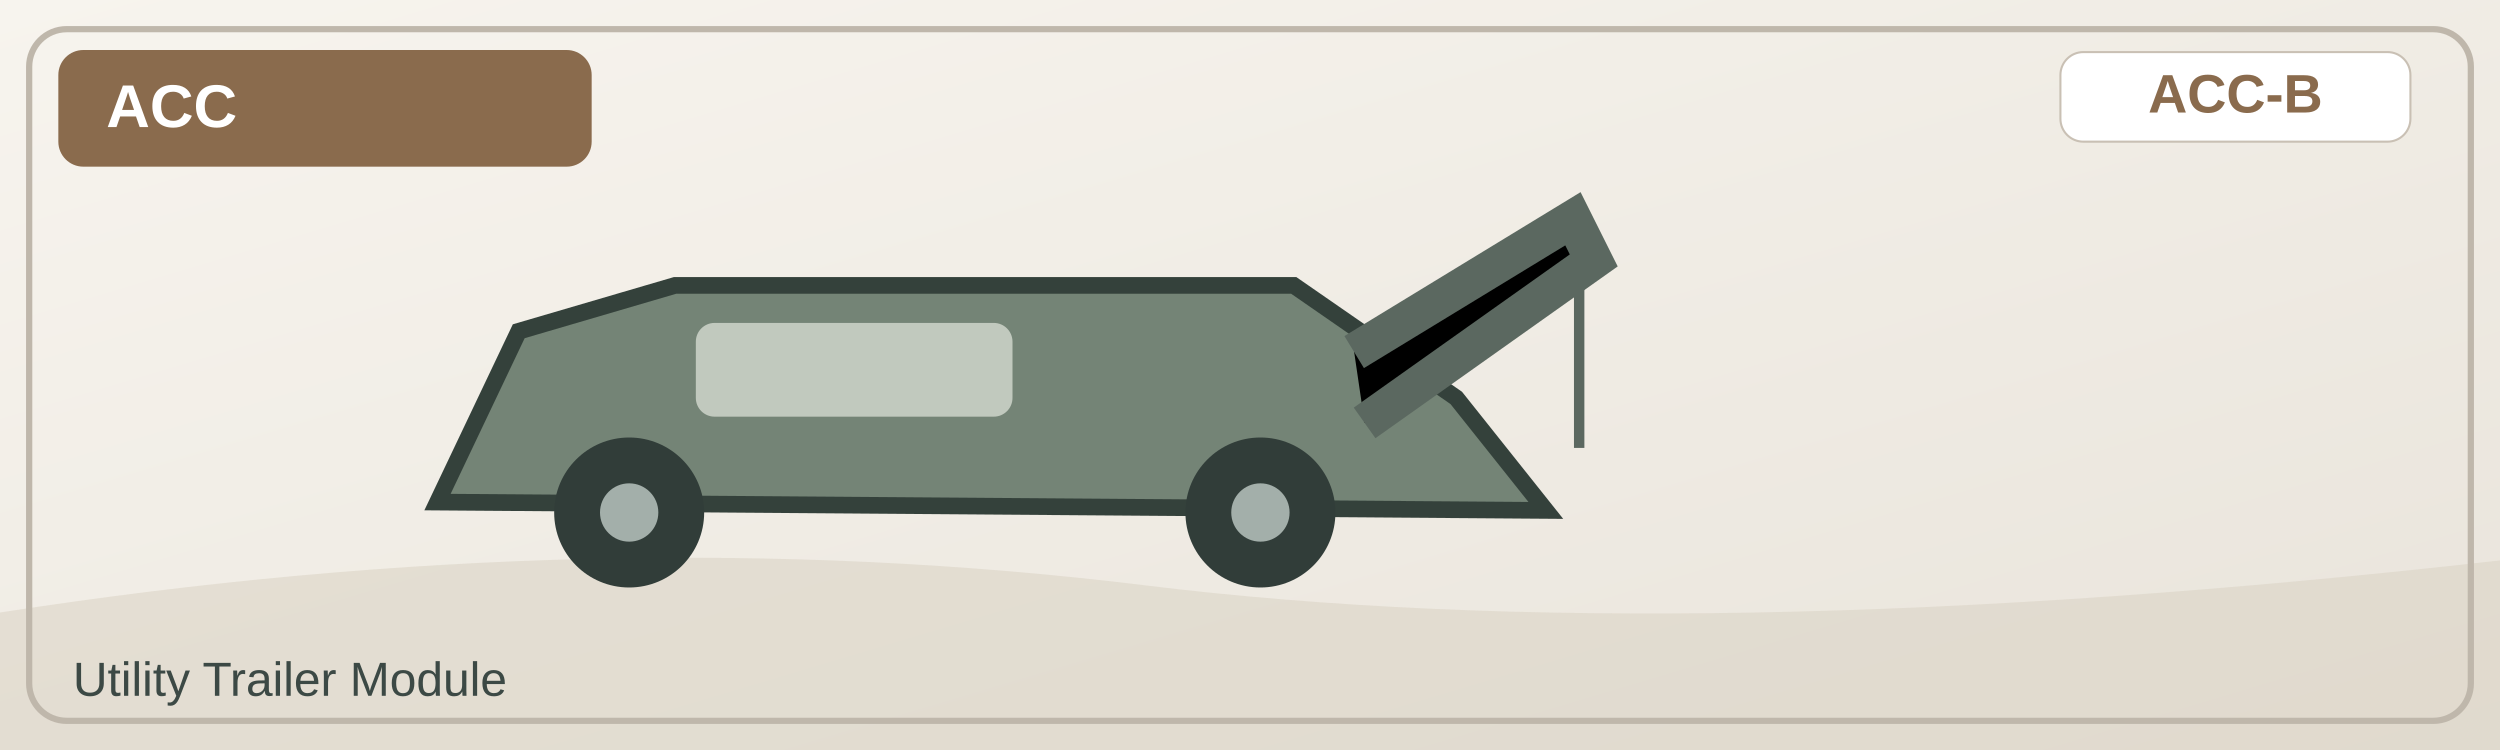
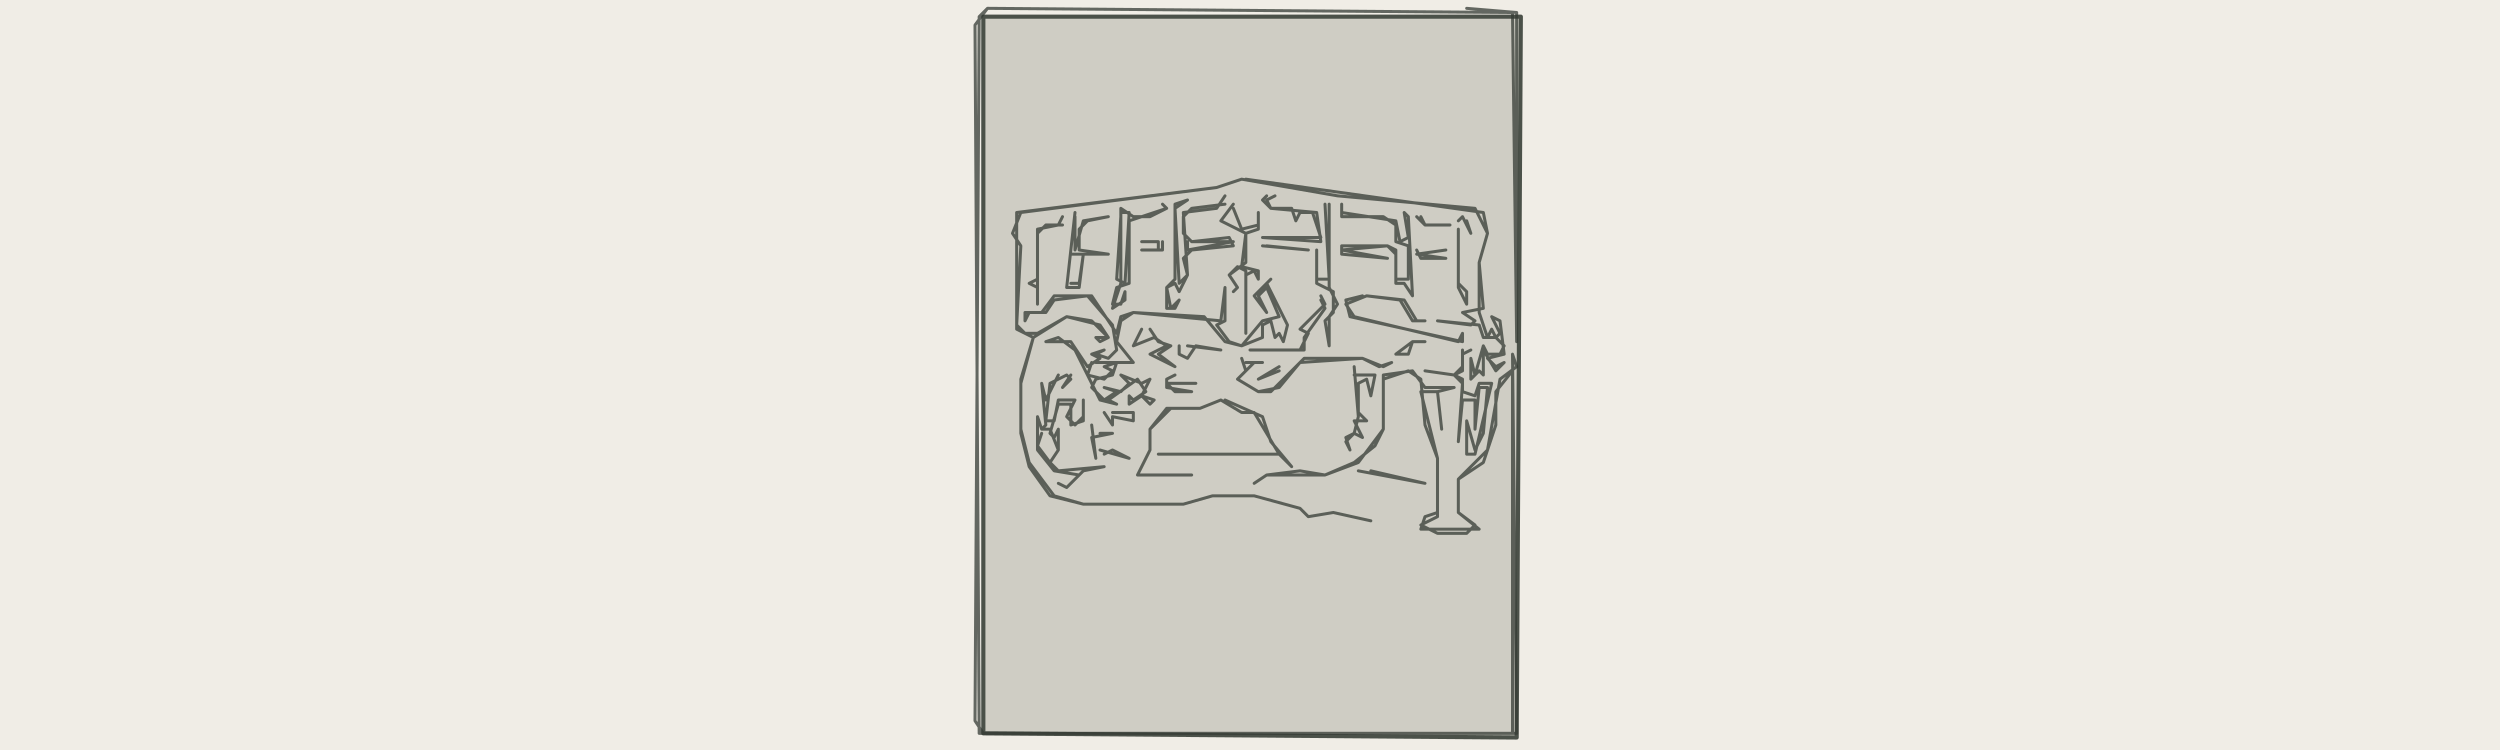
- <svg xmlns="http://www.w3.org/2000/svg" viewBox="0 0 1200 360" role="img" aria-label="Utility Trailer Module">
-   <defs>
-     <linearGradient id="bg" x2="1" y2="1">
-       <stop stop-color="#f7f4ee" />
-       <stop offset="1" stop-color="#e9e4db" />
-     </linearGradient>
-   </defs>
-   <rect width="1200" height="360" fill="url(#bg)" />
-   <path d="M0 294 Q290 249 550 281 T1200 269 V360 H0Z" fill="#d9d2c3" opacity=".55" />
-   <rect x="28" y="24" width="256" height="56" rx="12" fill="#8a6b4d" />
-   <text x="51" y="61" fill="#fff" font-family="Arial,sans-serif" font-size="29" font-weight="bold">ACC</text>
-   <rect x="989" y="25" width="168" height="43" rx="11" fill="#fff" stroke="#c9c0b4" />
-   <text x="1073" y="54" fill="#8a6b4d" text-anchor="middle" font-family="Arial,sans-serif" font-size="26" font-weight="bold">ACC-B</text>
-   <path d="M210 241 L249 159 L324 137 H621 L699 191 L742 245Z" fill="#748476" stroke="#34413b" stroke-width="8" />
-   <rect x="334" y="155" width="152" height="45" rx="9" fill="#c1c9be" />
-   <circle cx="302" cy="246" r="36" fill="#313d39" />
-   <circle cx="605" cy="246" r="36" fill="#313d39" />
-   <circle cx="302" cy="246" r="14" fill="#a3afaa" />
-   <circle cx="605" cy="246" r="14" fill="#a3afaa" />
-   <path d="M650 169 L755 105 L765 125 L655 203" stroke="#5b6860" stroke-width="18" />
-   <path d="M758 118 V215" stroke="#5b6860" stroke-width="5" />
-   <text x="35" y="334" font-family="Arial,sans-serif" fill="#3c4945" font-size="23">Utility Trailer Module</text>
-   <rect x="14" y="14" width="1172" height="332" rx="18" fill="none" stroke="#bfb7ab" stroke-width="3" />
+ <svg xmlns="http://www.w3.org/2000/svg" viewBox="0 0 1200 360" role="img" aria-label="SEA Game ACC-B illustration">
+   <rect width="1200" height="360" fill="#f0ede6" />
+   <g>
+     <polygon points="472,8 472,352 728,354 730,8" fill="#777869" fill-opacity=".27" stroke="#4b5149" stroke-width="2" stroke-linejoin="round" />
+   </g>
+   <path d="M474,4 L468,12 L470,352 L728,352 L726,170 L728,176 L720,182 L714,216 L700,230 L700,246 L708,252 L704,256 L690,256 L682,252 L690,248 L690,220 L682,188 L690,188 L692,206 L690,188 L698,186 L684,186 L678,178 L664,180 L664,206 L660,214 L650,222 L636,228 L624,226 L608,228 L602,232 L608,228 L636,228 L652,222 L664,206 L664,182 L676,178 L682,182 L684,204 L690,220 L690,246 L684,248 L682,254 L710,254 L700,246 L700,230 L712,222 L718,204 L718,188 L726,178 L726,352 L472,352 L468,346 L470,8 L474,4 L726,6 L728,164 L728,6 L704,4 M596,86 L584,90 L488,102 L488,158 L496,162 L490,182 L490,208 L494,224 L504,238 L520,242 L568,242 L582,238 L602,238 L624,244 L628,248 L640,246 L658,250 L640,246 L628,248 L624,244 L602,238 L582,238 L568,242 L520,242 L506,238 L494,222 L490,206 L490,184 L496,162 L512,152 L524,154 L532,162 L528,164 L526,162 L532,162 L528,156 L512,152 L498,160 L492,160 L488,156 L490,118 L486,112 L490,102 L584,90 L596,86 L642,94 L708,100 L714,112 L710,126 L712,148 L702,150 L708,154 L706,156 L690,154 L710,156 L712,162 L718,162 L722,166 L720,170 L714,170 L712,166 L708,180 L706,172 L706,182 L710,178 L712,180 L712,168 L718,178 L722,174 L718,176 L714,172 L722,170 L720,154 L716,152 L720,160 L718,162 L716,158 L714,162 L710,150 L710,126 L714,112 L712,102 L598,86 M610,134 L602,142 L608,150 L604,142 L608,138 L614,152 L606,154 L596,166 L590,164 L584,156 L588,154 L588,138 L586,154 L544,150 L538,152 L536,160 L524,142 L506,142 L500,150 L492,150 L492,154 L494,150 L502,150 L506,144 L522,142 L534,156 L536,168 L532,172 L526,170 L530,168 L524,170 L528,172 L522,176 L514,164 L502,164 L508,162 L516,168 L528,192 L536,194 L532,192 L546,182 L550,188 L544,192 L542,190 L542,194 L548,190 L552,194 L554,192 L548,190 L552,182 L548,184 L538,180 L542,184 L538,188 L530,186 L536,188 L530,192 L524,186 L526,182 L534,180 L536,174 L544,174 L536,164 L538,154 L544,150 L578,152 L588,164 L596,166 L606,162 L606,156 L610,154 L612,162 L614,160 L616,164 L618,156 L608,136 M586,192 L576,196 L560,196 L552,206 L552,216 L546,228 L572,228 L546,228 L552,216 L552,206 L562,196 L576,196 L586,192 L596,198 L602,198 L614,218 L556,218 L614,218 L620,224 L610,212 L606,200 L588,192 M508,180 L502,192 L500,184 L502,204 L500,206 L498,200 L498,216 L506,226 L518,228 L512,234 L508,232 L512,234 L520,226 L530,224 L508,226 L504,222 L508,216 L508,206 L506,210 L504,208 L508,194 L514,194 L514,204 L520,202 L520,192 L520,200 L516,204 L512,200 L516,192 L508,192 L506,202 L502,202 L504,184 L512,180 L514,182 L510,186 L514,180 M644,98 L644,104 L664,104 L670,108 L670,116 L676,118 L676,134 L670,134 L670,120 L666,118 L644,118 L644,122 L666,124 L644,120 L666,118 L670,122 L670,136 L674,136 L678,142 L676,104 L674,102 L676,114 L672,116 L670,106 L644,102 M588,94 L584,100 L568,102 L570,132 L566,136 L564,100 L570,96 L564,98 L564,134 L560,138 L560,148 L564,148 L566,144 L562,148 L560,138 L564,136 L566,140 L570,132 L568,124 L572,120 L592,118 L590,114 L572,116 L568,112 L568,104 L572,100 L588,98 M702,168 L702,176 L698,180 L684,178 L698,180 L702,184 L700,212 L702,192 L708,192 L708,206 L710,186 L714,186 L712,208 L708,216 L704,202 L704,218 L708,218 L716,184 L710,184 L708,190 L702,188 L702,182 L698,180 L702,178 L702,170 L706,168 M592,98 L586,106 L598,112 L598,126 L590,132 L594,138 L592,140 L594,138 L590,132 L594,128 L598,130 L598,160 L598,132 L602,130 L604,134 L604,130 L596,128 L598,112 L604,110 L604,102 L604,108 L596,110 L592,100 M654,142 L646,144 L648,152 L702,164 L702,160 L700,164 L650,152 L646,146 L656,142 L672,144 L678,154 L684,154 L680,154 L674,144 L656,142 M596,172 L598,178 L594,182 L604,188 L614,186 L624,174 L654,172 L662,176 L668,174 L664,176 L654,172 L626,172 L610,188 L604,188 L594,182 L602,174 L606,174 L598,174 M636,98 L638,134 L632,134 L632,120 L632,136 L640,140 L640,150 L636,154 L638,166 L638,152 L642,146 L638,138 L638,98 M558,98 L560,100 L552,104 L544,104 L538,100 L538,136 L534,148 L540,144 L540,140 L538,146 L534,146 L536,138 L542,136 L542,106 L560,100 M516,102 L512,138 L518,138 L520,122 L532,122 L518,120 L518,110 L522,106 L532,104 L520,106 L516,120 L516,104 M608,94 L606,96 L610,100 L620,100 L622,106 L624,102 L630,102 L634,114 L606,114 L634,116 L632,102 L610,100 L608,96 L612,94 M650,176 L652,200 L650,208 L646,210 L648,216 L646,212 L650,208 L654,210 L650,202 L656,202 L652,198 L652,184 L656,182 L658,190 L660,180 L650,180 M634,142 L636,146 L624,158 L628,160 L624,168 L600,168 L626,168 L626,162 L636,148 L634,144 M510,104 L508,108 L498,110 L498,134 L494,136 L498,138 L498,146 L498,112 L502,108 L510,108 M548,158 L544,166 L554,162 L560,166 L552,170 L564,176 L556,170 L562,166 L556,164 L552,158 M538,102 L542,102 L540,136 L536,134 L538,104 M700,110 L700,138 L704,146 L704,140 L700,136 L700,116 M652,226 L684,232 L658,226 M564,180 L560,182 L560,186 L572,188 L564,188 L560,184 L574,184 L568,184 M572,116 L592,116 L570,120 L570,116 M566,166 L566,170 L570,172 L574,166 L586,168 L570,166 M680,120 L682,124 L694,124 L680,122 L694,120 M524,204 L526,220 L524,210 L534,208 L528,208 M526,174 L536,174 L530,176 L534,178 L530,182 L522,180 L524,174 M606,118 L628,120 L608,118 M500,206 L504,206 L508,216 L504,222 L498,214 L500,208 M530,198 L534,204 L534,200 L544,202 L544,198 L534,198 M548,116 L556,116 L556,120 L548,120 L558,120 L558,116 M680,104 L684,108 L696,108 L684,108 L682,104 M678,164 L670,170 L676,170 L678,164 L684,164 M528,216 L542,220 L534,216 L530,218 M514,122 L520,122 L518,136 L514,136 M614,176 L604,182 L614,178 M702,104 L700,106 L702,104 L706,112 L704,106" fill="none" stroke="#343b35" stroke-opacity=".75" stroke-width="1.45" stroke-linecap="round" stroke-linejoin="round" />
</svg>
